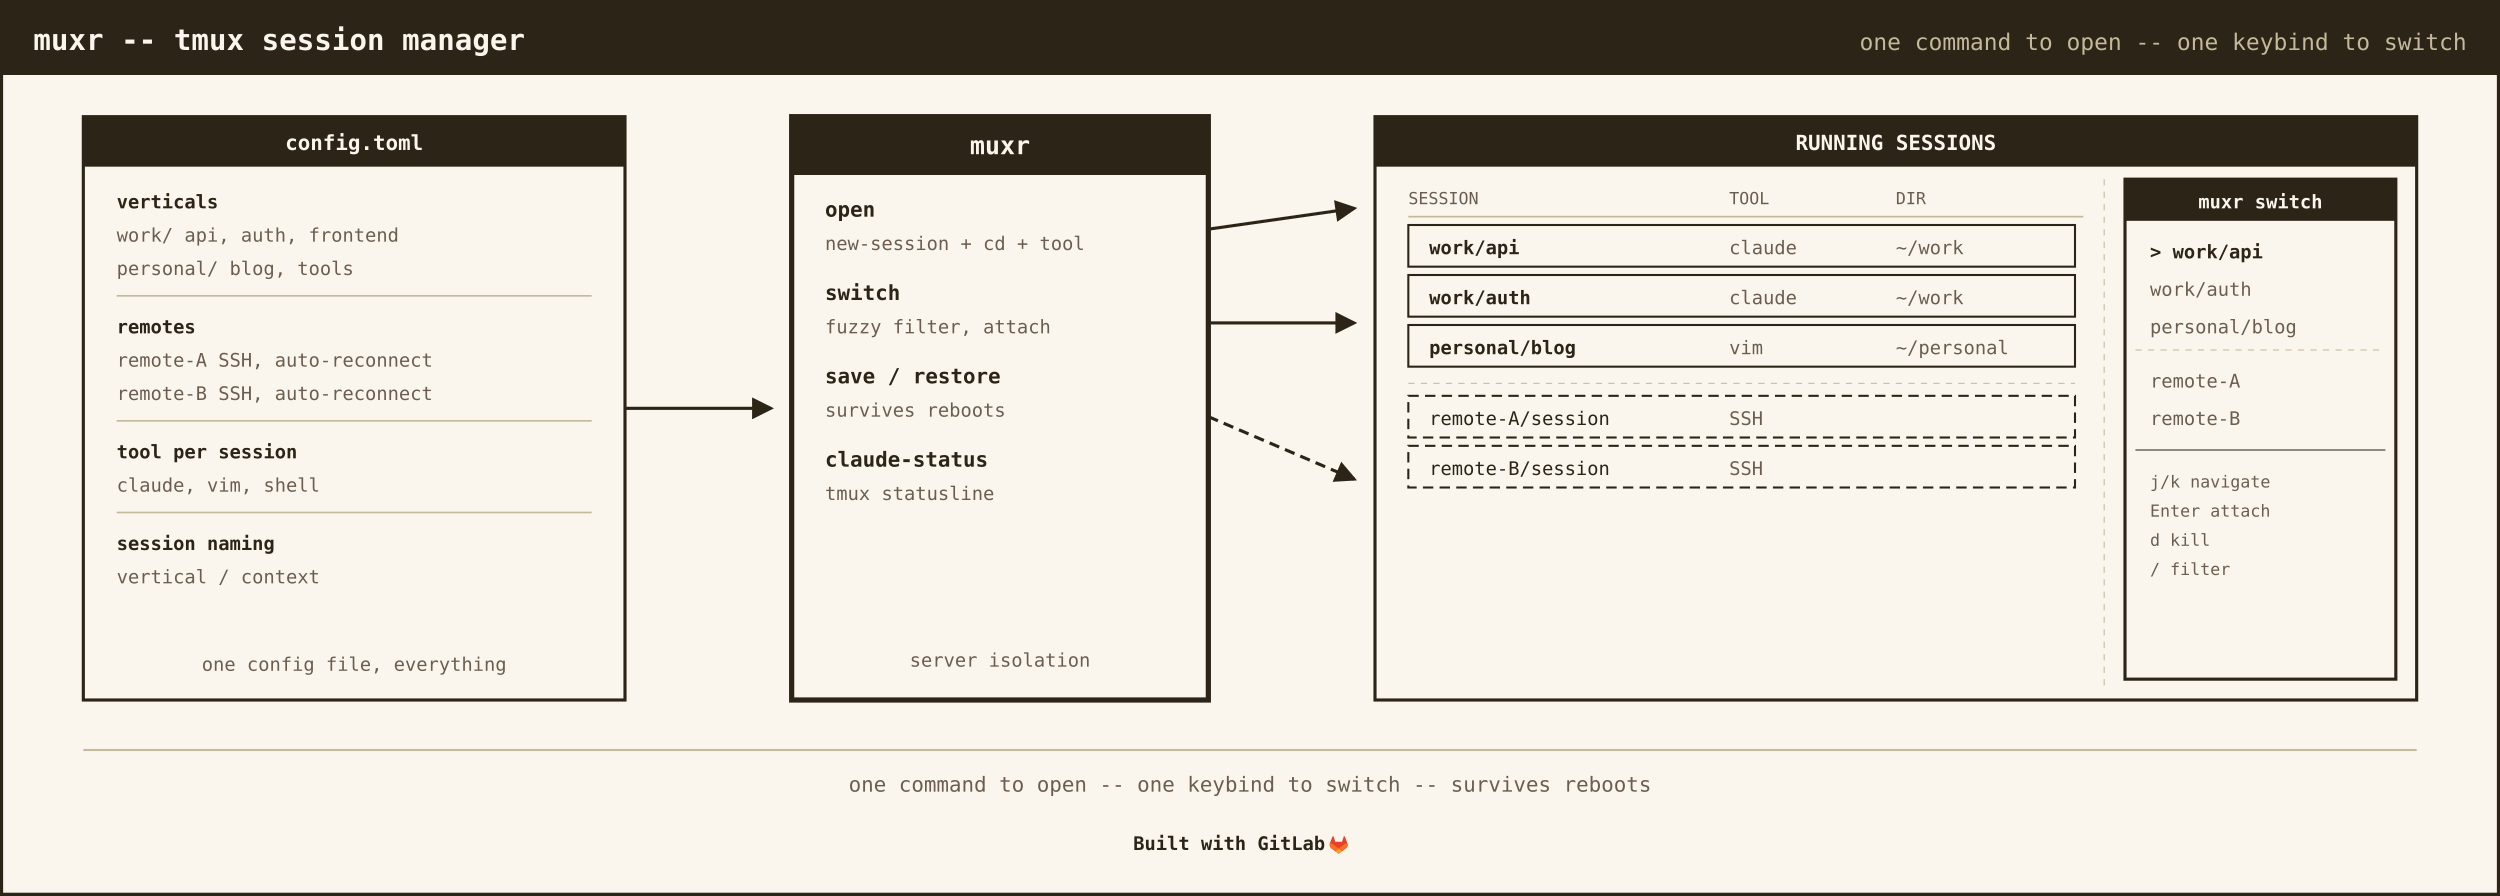
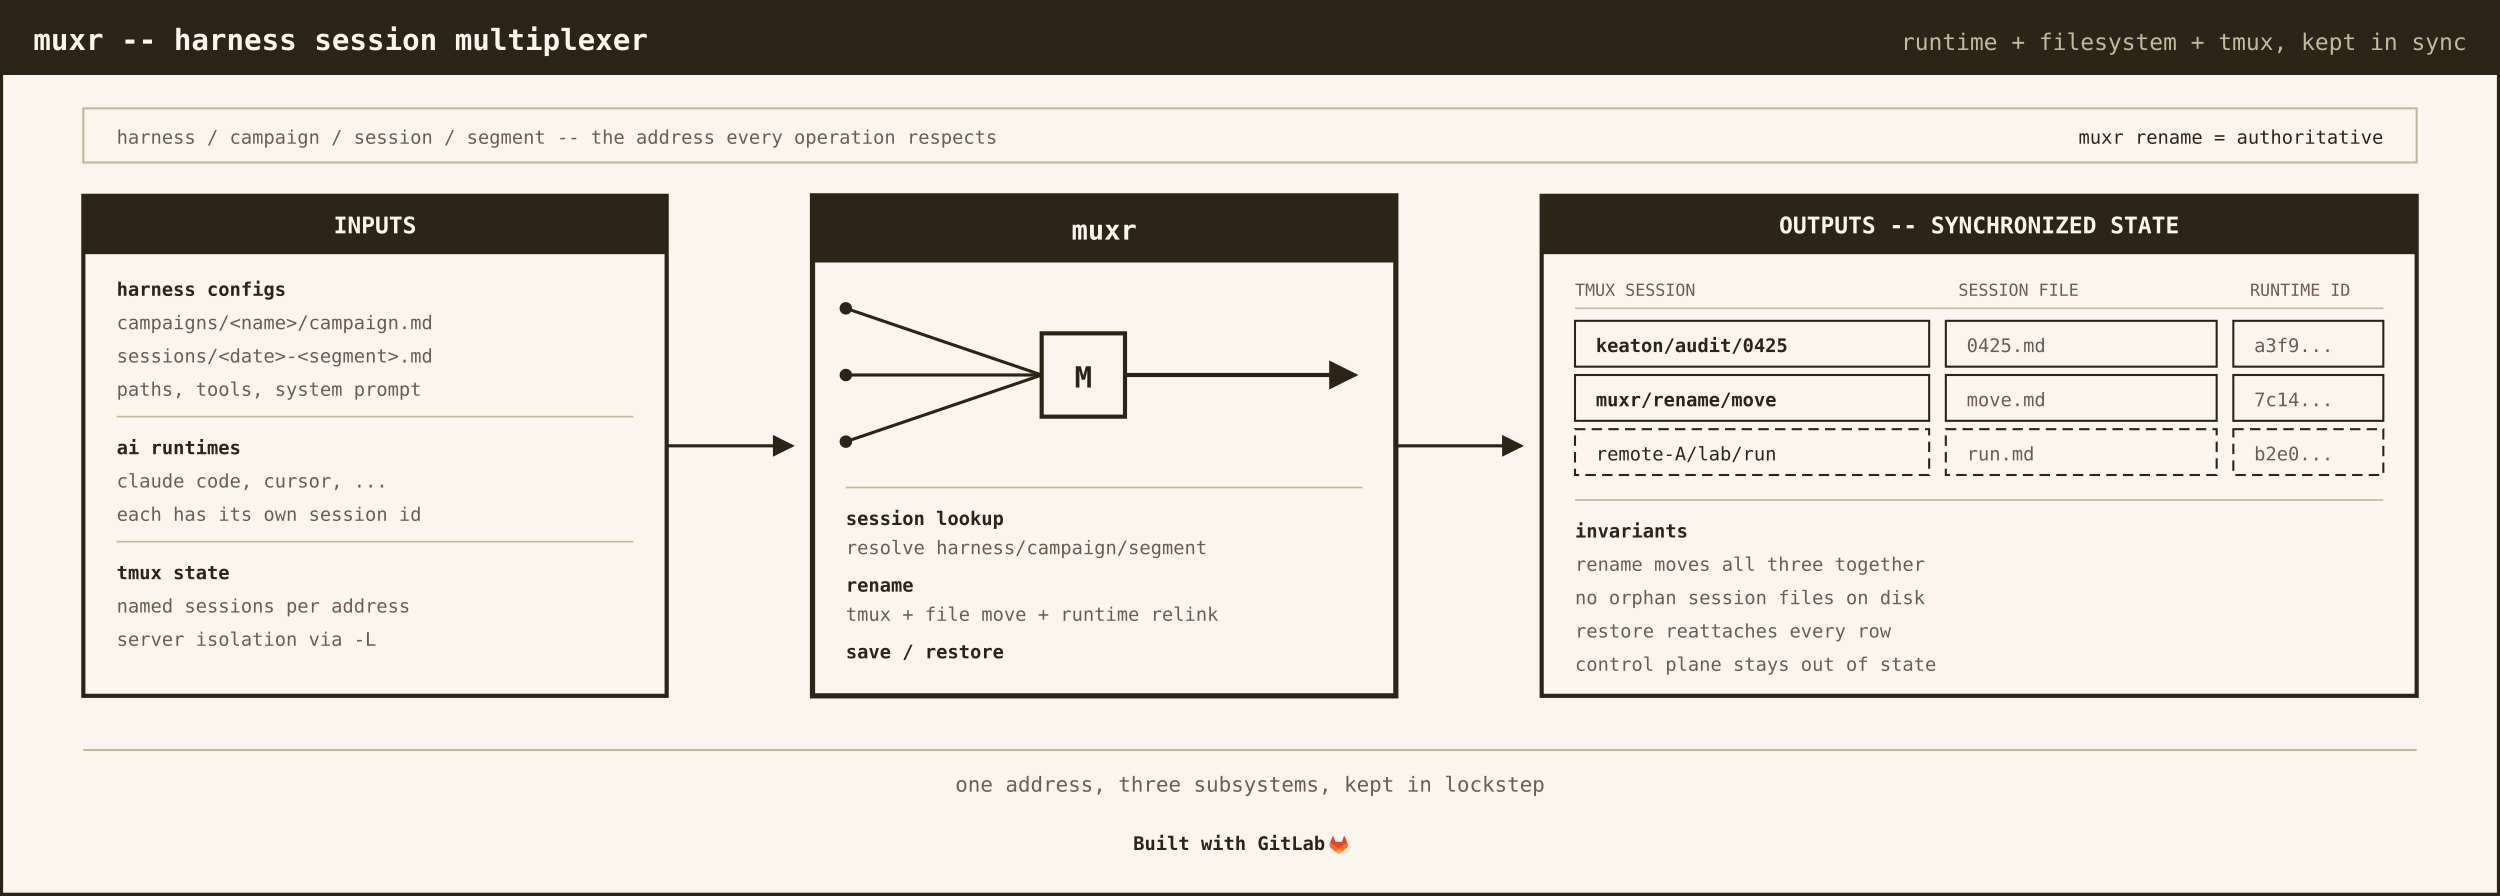
<svg xmlns="http://www.w3.org/2000/svg" viewBox="0 0 1200 430">
  <defs>
    <marker id="a" markerWidth="7" markerHeight="7" refX="6" refY="3.5" orient="auto">
      <polygon points="0,0 7,3.5 0,7" fill="#2c2417" />
    </marker>
  </defs>
  <rect x="0" y="0" width="1200" height="430" fill="#faf6ed" stroke="#2c2417" stroke-width="3" />
  <rect x="0" y="0" width="1200" height="36" fill="#2c2417" />
-   <text x="16" y="24" font-family="'IBM Plex Mono', monospace" font-size="14" fill="#faf6ed" font-weight="bold">muxr -- tmux session manager</text>
-   <text x="1184" y="24" font-family="'IBM Plex Mono', monospace" font-size="11" fill="#c4b99a" text-anchor="end">one command to open -- one keybind to switch</text>
-   <rect x="40" y="56" width="260" height="280" fill="none" stroke="#2c2417" stroke-width="1.5" />
-   <rect x="40" y="56" width="260" height="24" fill="#2c2417" />
-   <text x="170" y="72" font-family="'IBM Plex Mono', monospace" font-size="10" fill="#faf6ed" text-anchor="middle" font-weight="bold">config.toml</text>
-   <text x="56" y="100" font-family="'IBM Plex Mono', monospace" font-size="9" fill="#2c2417" font-weight="bold">verticals</text>
-   <text x="56" y="116" font-family="'IBM Plex Mono', monospace" font-size="9" fill="#6b5d4f">  work/  api, auth, frontend</text>
-   <text x="56" y="132" font-family="'IBM Plex Mono', monospace" font-size="9" fill="#6b5d4f">  personal/  blog, tools</text>
-   <line x1="56" y1="142" x2="284" y2="142" stroke="#c4b99a" stroke-width="0.8" />
-   <text x="56" y="160" font-family="'IBM Plex Mono', monospace" font-size="9" fill="#2c2417" font-weight="bold">remotes</text>
-   <text x="56" y="176" font-family="'IBM Plex Mono', monospace" font-size="9" fill="#6b5d4f">  remote-A  SSH, auto-reconnect</text>
-   <text x="56" y="192" font-family="'IBM Plex Mono', monospace" font-size="9" fill="#6b5d4f">  remote-B  SSH, auto-reconnect</text>
-   <line x1="56" y1="202" x2="284" y2="202" stroke="#c4b99a" stroke-width="0.8" />
-   <text x="56" y="220" font-family="'IBM Plex Mono', monospace" font-size="9" fill="#2c2417" font-weight="bold">tool per session</text>
-   <text x="56" y="236" font-family="'IBM Plex Mono', monospace" font-size="9" fill="#6b5d4f">  claude, vim, shell</text>
-   <line x1="56" y1="246" x2="284" y2="246" stroke="#c4b99a" stroke-width="0.8" />
-   <text x="56" y="264" font-family="'IBM Plex Mono', monospace" font-size="9" fill="#2c2417" font-weight="bold">session naming</text>
-   <text x="56" y="280" font-family="'IBM Plex Mono', monospace" font-size="9" fill="#6b5d4f">  vertical / context</text>
-   <text x="170" y="322" font-family="'IBM Plex Mono', monospace" font-size="9" fill="#6b5d4f" text-anchor="middle">one config file, everything</text>
-   <line x1="300" y1="196" x2="370" y2="196" stroke="#2c2417" stroke-width="1.5" marker-end="url(#a)" />
-   <rect x="380" y="56" width="200" height="280" fill="none" stroke="#2c2417" stroke-width="2.5" />
-   <rect x="380" y="56" width="200" height="28" fill="#2c2417" />
-   <text x="480" y="74" font-family="'IBM Plex Mono', monospace" font-size="12" fill="#faf6ed" text-anchor="middle" font-weight="bold">muxr</text>
-   <text x="396" y="104" font-family="'IBM Plex Mono', monospace" font-size="10" fill="#2c2417" font-weight="bold">open</text>
-   <text x="396" y="120" font-family="'IBM Plex Mono', monospace" font-size="9" fill="#6b5d4f">  new-session + cd + tool</text>
-   <text x="396" y="144" font-family="'IBM Plex Mono', monospace" font-size="10" fill="#2c2417" font-weight="bold">switch</text>
-   <text x="396" y="160" font-family="'IBM Plex Mono', monospace" font-size="9" fill="#6b5d4f">  fuzzy filter, attach</text>
-   <text x="396" y="184" font-family="'IBM Plex Mono', monospace" font-size="10" fill="#2c2417" font-weight="bold">save / restore</text>
-   <text x="396" y="200" font-family="'IBM Plex Mono', monospace" font-size="9" fill="#6b5d4f">  survives reboots</text>
-   <text x="396" y="224" font-family="'IBM Plex Mono', monospace" font-size="10" fill="#2c2417" font-weight="bold">claude-status</text>
-   <text x="396" y="240" font-family="'IBM Plex Mono', monospace" font-size="9" fill="#6b5d4f">  tmux statusline</text>
-   <text x="480" y="320" font-family="'IBM Plex Mono', monospace" font-size="9" fill="#6b5d4f" text-anchor="middle">server isolation</text>
-   <line x1="580" y1="110" x2="650" y2="100" stroke="#2c2417" stroke-width="1.5" marker-end="url(#a)" />
-   <line x1="580" y1="155" x2="650" y2="155" stroke="#2c2417" stroke-width="1.5" marker-end="url(#a)" />
-   <line x1="580" y1="200" x2="650" y2="230" stroke="#2c2417" stroke-width="1.5" stroke-dasharray="5,3" marker-end="url(#a)" />
-   <rect x="660" y="56" width="500" height="280" fill="none" stroke="#2c2417" stroke-width="1.5" />
-   <rect x="660" y="56" width="500" height="24" fill="#2c2417" />
-   <text x="910" y="72" font-family="'IBM Plex Mono', monospace" font-size="10" fill="#faf6ed" text-anchor="middle" font-weight="bold">RUNNING SESSIONS</text>
-   <text x="676" y="98" font-family="'IBM Plex Mono', monospace" font-size="8" fill="#6b5d4f">SESSION</text>
-   <text x="830" y="98" font-family="'IBM Plex Mono', monospace" font-size="8" fill="#6b5d4f">TOOL</text>
-   <text x="910" y="98" font-family="'IBM Plex Mono', monospace" font-size="8" fill="#6b5d4f">DIR</text>
-   <line x1="676" y1="104" x2="1000" y2="104" stroke="#c4b99a" stroke-width="0.8" />
-   <rect x="676" y="108" width="320" height="20" fill="none" stroke="#2c2417" stroke-width="1" />
-   <text x="686" y="122" font-family="'IBM Plex Mono', monospace" font-size="9" fill="#2c2417" font-weight="bold">work/api</text>
-   <text x="830" y="122" font-family="'IBM Plex Mono', monospace" font-size="9" fill="#6b5d4f">claude</text>
-   <text x="910" y="122" font-family="'IBM Plex Mono', monospace" font-size="9" fill="#6b5d4f">~/work</text>
-   <rect x="676" y="132" width="320" height="20" fill="none" stroke="#2c2417" stroke-width="1" />
-   <text x="686" y="146" font-family="'IBM Plex Mono', monospace" font-size="9" fill="#2c2417" font-weight="bold">work/auth</text>
-   <text x="830" y="146" font-family="'IBM Plex Mono', monospace" font-size="9" fill="#6b5d4f">claude</text>
-   <text x="910" y="146" font-family="'IBM Plex Mono', monospace" font-size="9" fill="#6b5d4f">~/work</text>
-   <rect x="676" y="156" width="320" height="20" fill="none" stroke="#2c2417" stroke-width="1" />
-   <text x="686" y="170" font-family="'IBM Plex Mono', monospace" font-size="9" fill="#2c2417" font-weight="bold">personal/blog</text>
-   <text x="830" y="170" font-family="'IBM Plex Mono', monospace" font-size="9" fill="#6b5d4f">vim</text>
-   <text x="910" y="170" font-family="'IBM Plex Mono', monospace" font-size="9" fill="#6b5d4f">~/personal</text>
-   <line x1="676" y1="184" x2="996" y2="184" stroke="#c4b99a" stroke-width="0.5" stroke-dasharray="3,3" />
-   <rect x="676" y="190" width="320" height="20" fill="none" stroke="#2c2417" stroke-width="1" stroke-dasharray="5,3" />
-   <text x="686" y="204" font-family="'IBM Plex Mono', monospace" font-size="9" fill="#2c2417">remote-A/session</text>
-   <text x="830" y="204" font-family="'IBM Plex Mono', monospace" font-size="9" fill="#6b5d4f">SSH</text>
-   <rect x="676" y="214" width="320" height="20" fill="none" stroke="#2c2417" stroke-width="1" stroke-dasharray="5,3" />
-   <text x="686" y="228" font-family="'IBM Plex Mono', monospace" font-size="9" fill="#2c2417">remote-B/session</text>
-   <text x="830" y="228" font-family="'IBM Plex Mono', monospace" font-size="9" fill="#6b5d4f">SSH</text>
-   <line x1="1010" y1="86" x2="1010" y2="330" stroke="#c4b99a" stroke-width="0.5" stroke-dasharray="3,3" />
-   <rect x="1020" y="86" width="130" height="240" fill="none" stroke="#2c2417" stroke-width="1.5" />
-   <rect x="1020" y="86" width="130" height="20" fill="#2c2417" />
-   <text x="1085" y="100" font-family="'IBM Plex Mono', monospace" font-size="9" fill="#faf6ed" text-anchor="middle" font-weight="bold">muxr switch</text>
-   <text x="1032" y="124" font-family="'IBM Plex Mono', monospace" font-size="9" fill="#2c2417" font-weight="bold">&gt; work/api</text>
-   <text x="1032" y="142" font-family="'IBM Plex Mono', monospace" font-size="9" fill="#6b5d4f">  work/auth</text>
-   <text x="1032" y="160" font-family="'IBM Plex Mono', monospace" font-size="9" fill="#6b5d4f">  personal/blog</text>
-   <line x1="1025" y1="168" x2="1145" y2="168" stroke="#c4b99a" stroke-width="0.5" stroke-dasharray="3,3" />
-   <text x="1032" y="186" font-family="'IBM Plex Mono', monospace" font-size="9" fill="#6b5d4f">  remote-A</text>
-   <text x="1032" y="204" font-family="'IBM Plex Mono', monospace" font-size="9" fill="#6b5d4f">  remote-B</text>
-   <line x1="1025" y1="216" x2="1145" y2="216" stroke="#2c2417" stroke-width="0.5" />
-   <text x="1032" y="234" font-family="'IBM Plex Mono', monospace" font-size="8" fill="#6b5d4f">j/k  navigate</text>
-   <text x="1032" y="248" font-family="'IBM Plex Mono', monospace" font-size="8" fill="#6b5d4f">Enter  attach</text>
-   <text x="1032" y="262" font-family="'IBM Plex Mono', monospace" font-size="8" fill="#6b5d4f">d    kill</text>
-   <text x="1032" y="276" font-family="'IBM Plex Mono', monospace" font-size="8" fill="#6b5d4f">/    filter</text>
+   <text x="16" y="24" font-family="'IBM Plex Mono', monospace" font-size="14" fill="#faf6ed" font-weight="bold">muxr -- harness session multiplexer</text>
+   <text x="1184" y="24" font-family="'IBM Plex Mono', monospace" font-size="11" fill="#c4b99a" text-anchor="end">runtime + filesystem + tmux, kept in sync</text>
+   <rect x="40" y="52" width="1120" height="26" fill="none" stroke="#c4b99a" stroke-width="1" />
+   <text x="56" y="69" font-family="'IBM Plex Mono', monospace" font-size="9" fill="#6b5d4f">harness / campaign / session / segment -- the address every operation respects</text>
+   <text x="1144" y="69" font-family="'IBM Plex Mono', monospace" font-size="9" fill="#2c2417" text-anchor="end">muxr rename = authoritative</text>
+   <rect x="40" y="94" width="280" height="240" fill="none" stroke="#2c2417" stroke-width="2" />
+   <rect x="40" y="94" width="280" height="28" fill="#2c2417" />
+   <text x="180" y="112" font-family="'IBM Plex Mono', monospace" font-size="11" fill="#faf6ed" text-anchor="middle" font-weight="bold">INPUTS</text>
+   <text x="56" y="142" font-family="'IBM Plex Mono', monospace" font-size="9" fill="#2c2417" font-weight="bold">harness configs</text>
+   <text x="56" y="158" font-family="'IBM Plex Mono', monospace" font-size="9" fill="#6b5d4f">  campaigns/&lt;name&gt;/campaign.md</text>
+   <text x="56" y="174" font-family="'IBM Plex Mono', monospace" font-size="9" fill="#6b5d4f">  sessions/&lt;date&gt;-&lt;segment&gt;.md</text>
+   <text x="56" y="190" font-family="'IBM Plex Mono', monospace" font-size="9" fill="#6b5d4f">  paths, tools, system prompt</text>
+   <line x1="56" y1="200" x2="304" y2="200" stroke="#c4b99a" stroke-width="0.8" />
+   <text x="56" y="218" font-family="'IBM Plex Mono', monospace" font-size="9" fill="#2c2417" font-weight="bold">ai runtimes</text>
+   <text x="56" y="234" font-family="'IBM Plex Mono', monospace" font-size="9" fill="#6b5d4f">  claude code, cursor, ...</text>
+   <text x="56" y="250" font-family="'IBM Plex Mono', monospace" font-size="9" fill="#6b5d4f">  each has its own session id</text>
+   <line x1="56" y1="260" x2="304" y2="260" stroke="#c4b99a" stroke-width="0.8" />
+   <text x="56" y="278" font-family="'IBM Plex Mono', monospace" font-size="9" fill="#2c2417" font-weight="bold">tmux state</text>
+   <text x="56" y="294" font-family="'IBM Plex Mono', monospace" font-size="9" fill="#6b5d4f">  named sessions per address</text>
+   <text x="56" y="310" font-family="'IBM Plex Mono', monospace" font-size="9" fill="#6b5d4f">  server isolation via -L</text>
+   <line x1="320" y1="214" x2="380" y2="214" stroke="#2c2417" stroke-width="1.5" marker-end="url(#a)" />
+   <rect x="390" y="94" width="280" height="240" fill="none" stroke="#2c2417" stroke-width="2.5" />
+   <rect x="390" y="94" width="280" height="32" fill="#2c2417" />
+   <text x="530" y="115" font-family="'IBM Plex Mono', monospace" font-size="13" fill="#faf6ed" text-anchor="middle" font-weight="bold">muxr</text>
+   <line x1="406" y1="148" x2="500" y2="180" stroke="#2c2417" stroke-width="1.5" />
+   <line x1="406" y1="180" x2="500" y2="180" stroke="#2c2417" stroke-width="1.5" />
+   <line x1="406" y1="212" x2="500" y2="180" stroke="#2c2417" stroke-width="1.5" />
+   <circle cx="406" cy="148" r="3" fill="#2c2417" />
+   <circle cx="406" cy="180" r="3" fill="#2c2417" />
+   <circle cx="406" cy="212" r="3" fill="#2c2417" />
+   <rect x="500" y="160" width="40" height="40" fill="#faf6ed" stroke="#2c2417" stroke-width="2" />
+   <text x="520" y="186" font-family="'IBM Plex Mono', monospace" font-size="14" fill="#2c2417" text-anchor="middle" font-weight="bold">M</text>
+   <line x1="540" y1="180" x2="650" y2="180" stroke="#2c2417" stroke-width="2" marker-end="url(#a)" />
+   <line x1="406" y1="234" x2="654" y2="234" stroke="#c4b99a" stroke-width="0.8" />
+   <text x="406" y="252" font-family="'IBM Plex Mono', monospace" font-size="9" fill="#2c2417" font-weight="bold">session lookup</text>
+   <text x="406" y="266" font-family="'IBM Plex Mono', monospace" font-size="9" fill="#6b5d4f">  resolve harness/campaign/segment</text>
+   <text x="406" y="284" font-family="'IBM Plex Mono', monospace" font-size="9" fill="#2c2417" font-weight="bold">rename</text>
+   <text x="406" y="298" font-family="'IBM Plex Mono', monospace" font-size="9" fill="#6b5d4f">  tmux + file move + runtime relink</text>
+   <text x="406" y="316" font-family="'IBM Plex Mono', monospace" font-size="9" fill="#2c2417" font-weight="bold">save / restore</text>
+   <line x1="670" y1="214" x2="730" y2="214" stroke="#2c2417" stroke-width="1.5" marker-end="url(#a)" />
+   <rect x="740" y="94" width="420" height="240" fill="none" stroke="#2c2417" stroke-width="2" />
+   <rect x="740" y="94" width="420" height="28" fill="#2c2417" />
+   <text x="950" y="112" font-family="'IBM Plex Mono', monospace" font-size="11" fill="#faf6ed" text-anchor="middle" font-weight="bold">OUTPUTS -- SYNCHRONIZED STATE</text>
+   <text x="756" y="142" font-family="'IBM Plex Mono', monospace" font-size="8" fill="#6b5d4f">TMUX SESSION</text>
+   <text x="940" y="142" font-family="'IBM Plex Mono', monospace" font-size="8" fill="#6b5d4f">SESSION FILE</text>
+   <text x="1080" y="142" font-family="'IBM Plex Mono', monospace" font-size="8" fill="#6b5d4f">RUNTIME ID</text>
+   <line x1="756" y1="148" x2="1144" y2="148" stroke="#c4b99a" stroke-width="0.8" />
+   <rect x="756" y="154" width="170" height="22" fill="none" stroke="#2c2417" stroke-width="1" />
+   <text x="766" y="169" font-family="'IBM Plex Mono', monospace" font-size="9" fill="#2c2417" font-weight="bold">keaton/audit/0425</text>
+   <rect x="934" y="154" width="130" height="22" fill="none" stroke="#2c2417" stroke-width="1" />
+   <text x="944" y="169" font-family="'IBM Plex Mono', monospace" font-size="9" fill="#6b5d4f">0425.md</text>
+   <rect x="1072" y="154" width="72" height="22" fill="none" stroke="#2c2417" stroke-width="1" />
+   <text x="1082" y="169" font-family="'IBM Plex Mono', monospace" font-size="9" fill="#6b5d4f">a3f9...</text>
+   <rect x="756" y="180" width="170" height="22" fill="none" stroke="#2c2417" stroke-width="1" />
+   <text x="766" y="195" font-family="'IBM Plex Mono', monospace" font-size="9" fill="#2c2417" font-weight="bold">muxr/rename/move</text>
+   <rect x="934" y="180" width="130" height="22" fill="none" stroke="#2c2417" stroke-width="1" />
+   <text x="944" y="195" font-family="'IBM Plex Mono', monospace" font-size="9" fill="#6b5d4f">move.md</text>
+   <rect x="1072" y="180" width="72" height="22" fill="none" stroke="#2c2417" stroke-width="1" />
+   <text x="1082" y="195" font-family="'IBM Plex Mono', monospace" font-size="9" fill="#6b5d4f">7c14...</text>
+   <rect x="756" y="206" width="170" height="22" fill="none" stroke="#2c2417" stroke-width="1" stroke-dasharray="5,3" />
+   <text x="766" y="221" font-family="'IBM Plex Mono', monospace" font-size="9" fill="#2c2417">remote-A/lab/run</text>
+   <rect x="934" y="206" width="130" height="22" fill="none" stroke="#2c2417" stroke-width="1" stroke-dasharray="5,3" />
+   <text x="944" y="221" font-family="'IBM Plex Mono', monospace" font-size="9" fill="#6b5d4f">run.md</text>
+   <rect x="1072" y="206" width="72" height="22" fill="none" stroke="#2c2417" stroke-width="1" stroke-dasharray="5,3" />
+   <text x="1082" y="221" font-family="'IBM Plex Mono', monospace" font-size="9" fill="#6b5d4f">b2e0...</text>
+   <line x1="756" y1="240" x2="1144" y2="240" stroke="#c4b99a" stroke-width="0.8" />
+   <text x="756" y="258" font-family="'IBM Plex Mono', monospace" font-size="9" fill="#2c2417" font-weight="bold">invariants</text>
+   <text x="756" y="274" font-family="'IBM Plex Mono', monospace" font-size="9" fill="#6b5d4f">  rename moves all three together</text>
+   <text x="756" y="290" font-family="'IBM Plex Mono', monospace" font-size="9" fill="#6b5d4f">  no orphan session files on disk</text>
+   <text x="756" y="306" font-family="'IBM Plex Mono', monospace" font-size="9" fill="#6b5d4f">  restore reattaches every row</text>
+   <text x="756" y="322" font-family="'IBM Plex Mono', monospace" font-size="9" fill="#6b5d4f">  control plane stays out of state</text>
  <line x1="40" y1="360" x2="1160" y2="360" stroke="#c4b99a" stroke-width="1" />
-   <text x="600" y="380" font-family="'IBM Plex Mono', monospace" font-size="10" fill="#6b5d4f" text-anchor="middle">one command to open -- one keybind to switch -- survives reboots</text>
+   <text x="600" y="380" font-family="'IBM Plex Mono', monospace" font-size="10" fill="#6b5d4f" text-anchor="middle">one address, three subsystems, kept in lockstep</text>
  <text x="590" y="408" text-anchor="middle" fill="#2c2417" font-family="'IBM Plex Mono', monospace" font-size="9" font-weight="600">Built with GitLab</text>
  <g transform="translate(634, 397) scale(0.045)">
    <path d="M282.83,170.73l-.27-.69-26.14-68.22a6.81,6.81,0,0,0-2.69-3.24,7,7,0,0,0-8,.43,7,7,0,0,0-2.32,3.52l-17.65,54H154.29l-17.65-54A6.86,6.86,0,0,0,134.32,99a7,7,0,0,0-8-.43,6.87,6.87,0,0,0-2.69,3.24L97.44,170l-.26.69a48.54,48.54,0,0,0,16.1,56.1l.09.07.24.17,39.82,29.82,19.7,14.91,12,9.06a8.07,8.07,0,0,0,9.76,0l12-9.06,19.7-14.91,40.06-30,.1-.08A48.56,48.56,0,0,0,282.83,170.73Z" fill="#E24329" />
    <path d="M282.83,170.73l-.27-.69a88.3,88.3,0,0,0-35.15,15.8L190,229.25c19.55,14.79,36.57,27.64,36.57,27.64l40.06-30,.1-.08A48.56,48.56,0,0,0,282.83,170.73Z" fill="#FC6D26" />
    <path d="M153.43,256.89l19.7,14.91,12,9.06a8.07,8.07,0,0,0,9.76,0l12-9.06,19.7-14.91S209.55,244,190,229.25C170.45,244,153.43,256.89,153.43,256.89Z" fill="#FCA326" />
    <path d="M132.58,185.84A88.19,88.19,0,0,0,97.44,170l-.26.69a48.54,48.54,0,0,0,16.1,56.1l.09.07.24.17,39.82,29.82s17-12.85,36.57-27.64Z" fill="#FC6D26" />
  </g>
</svg>
